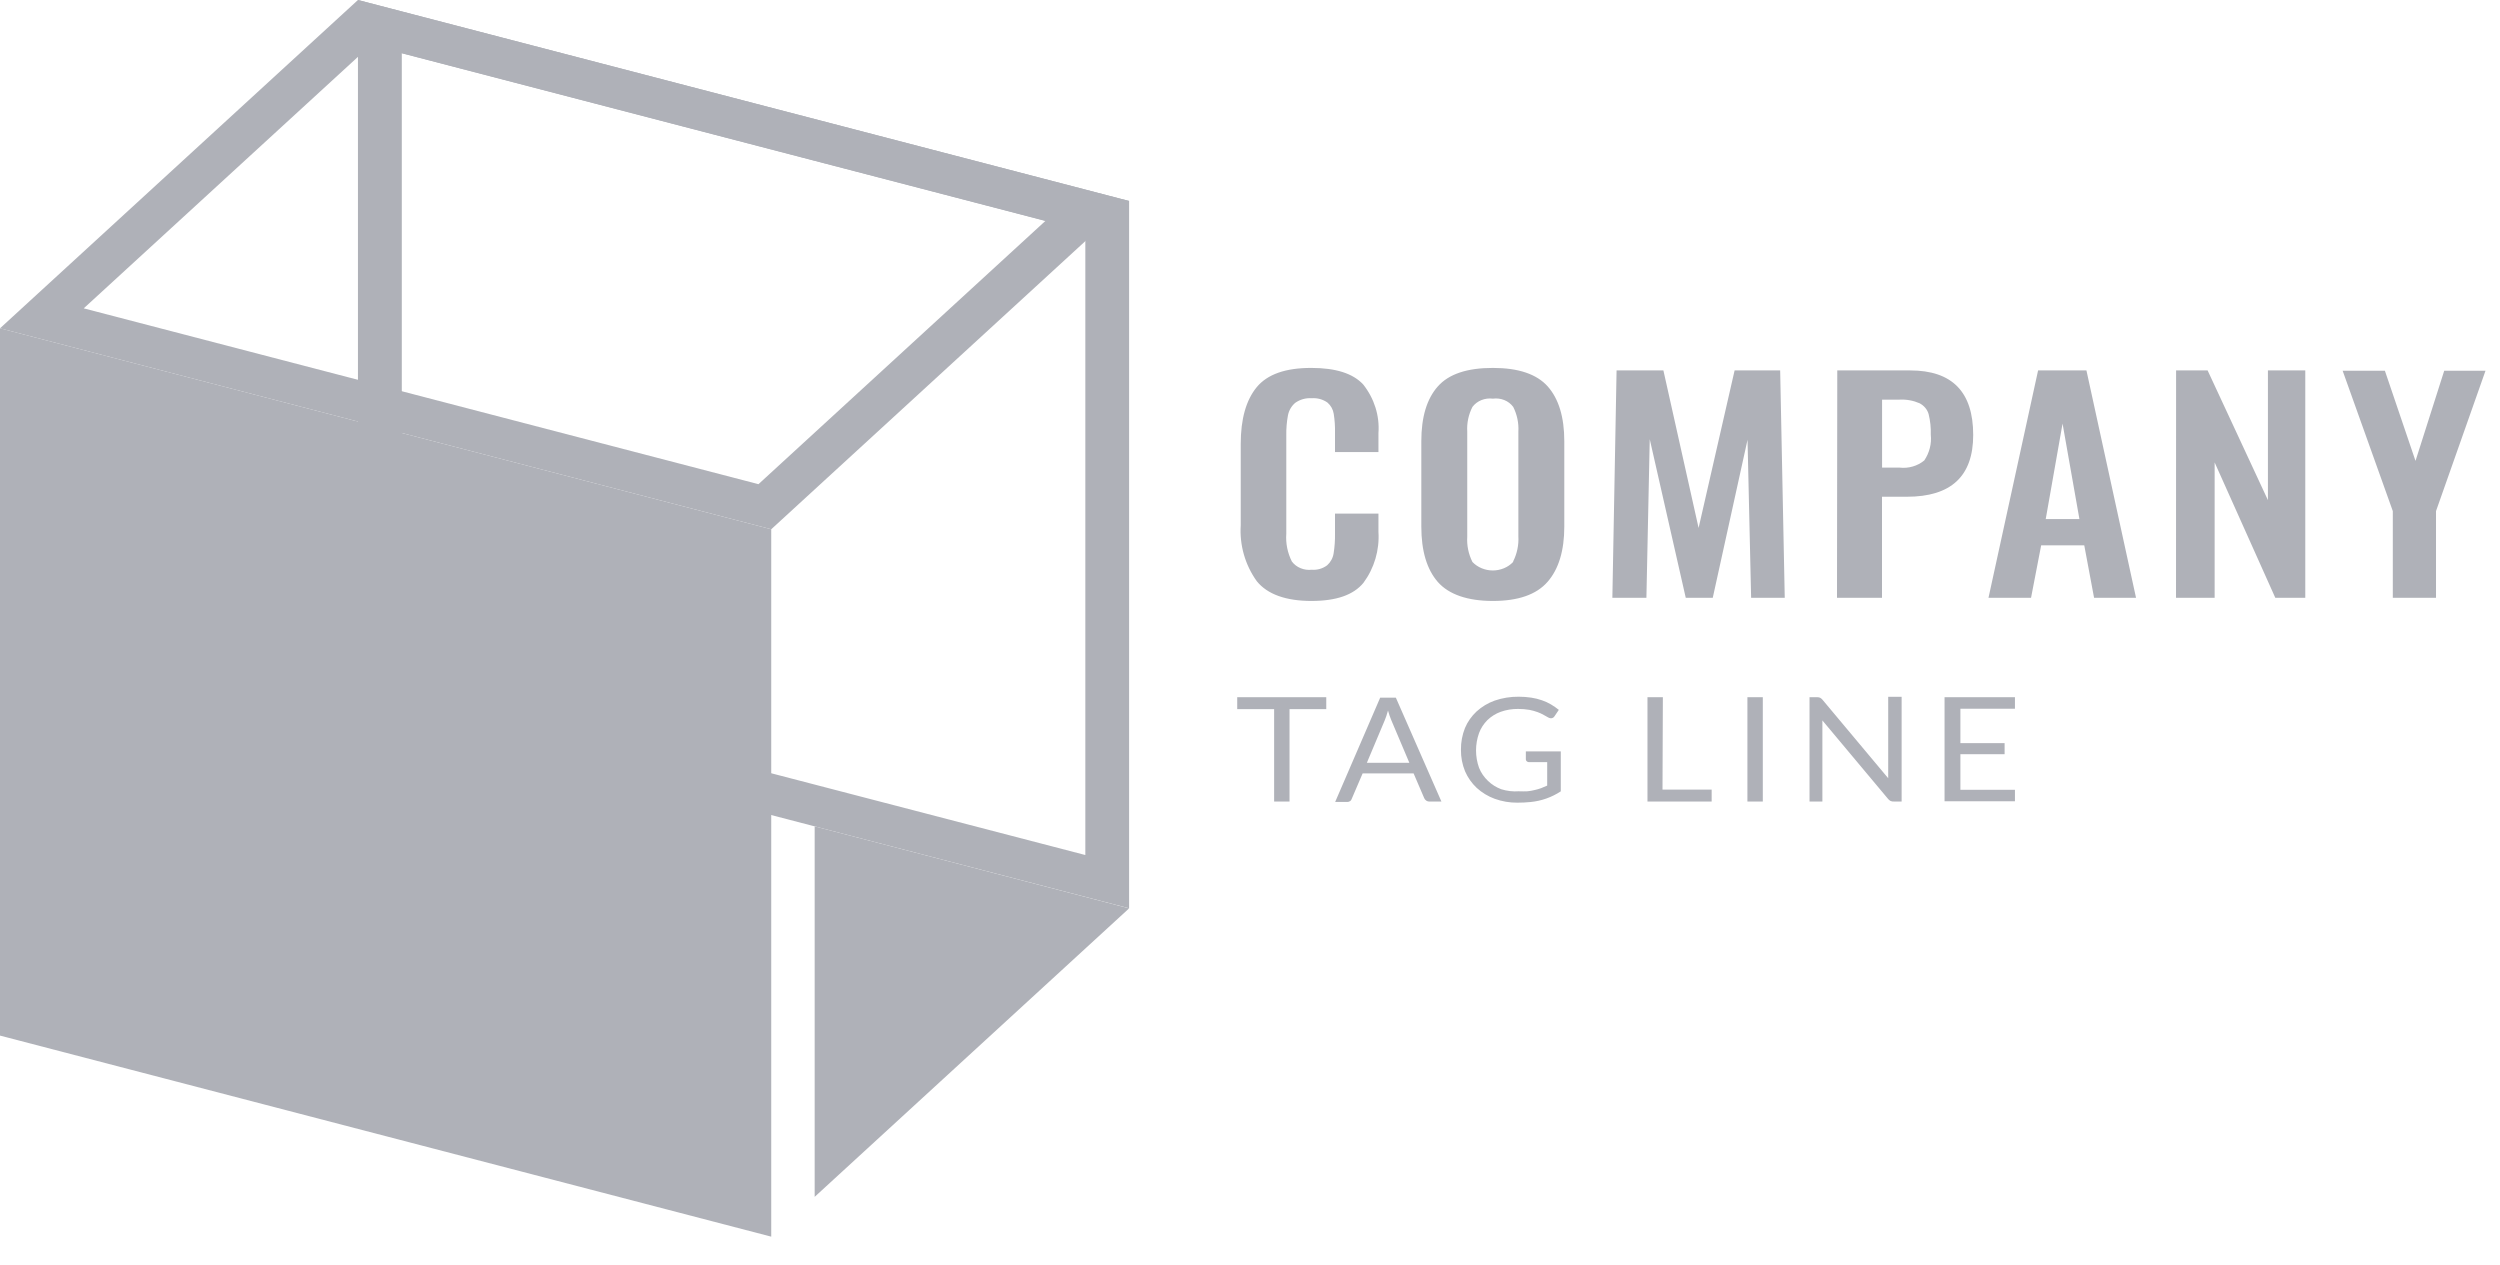
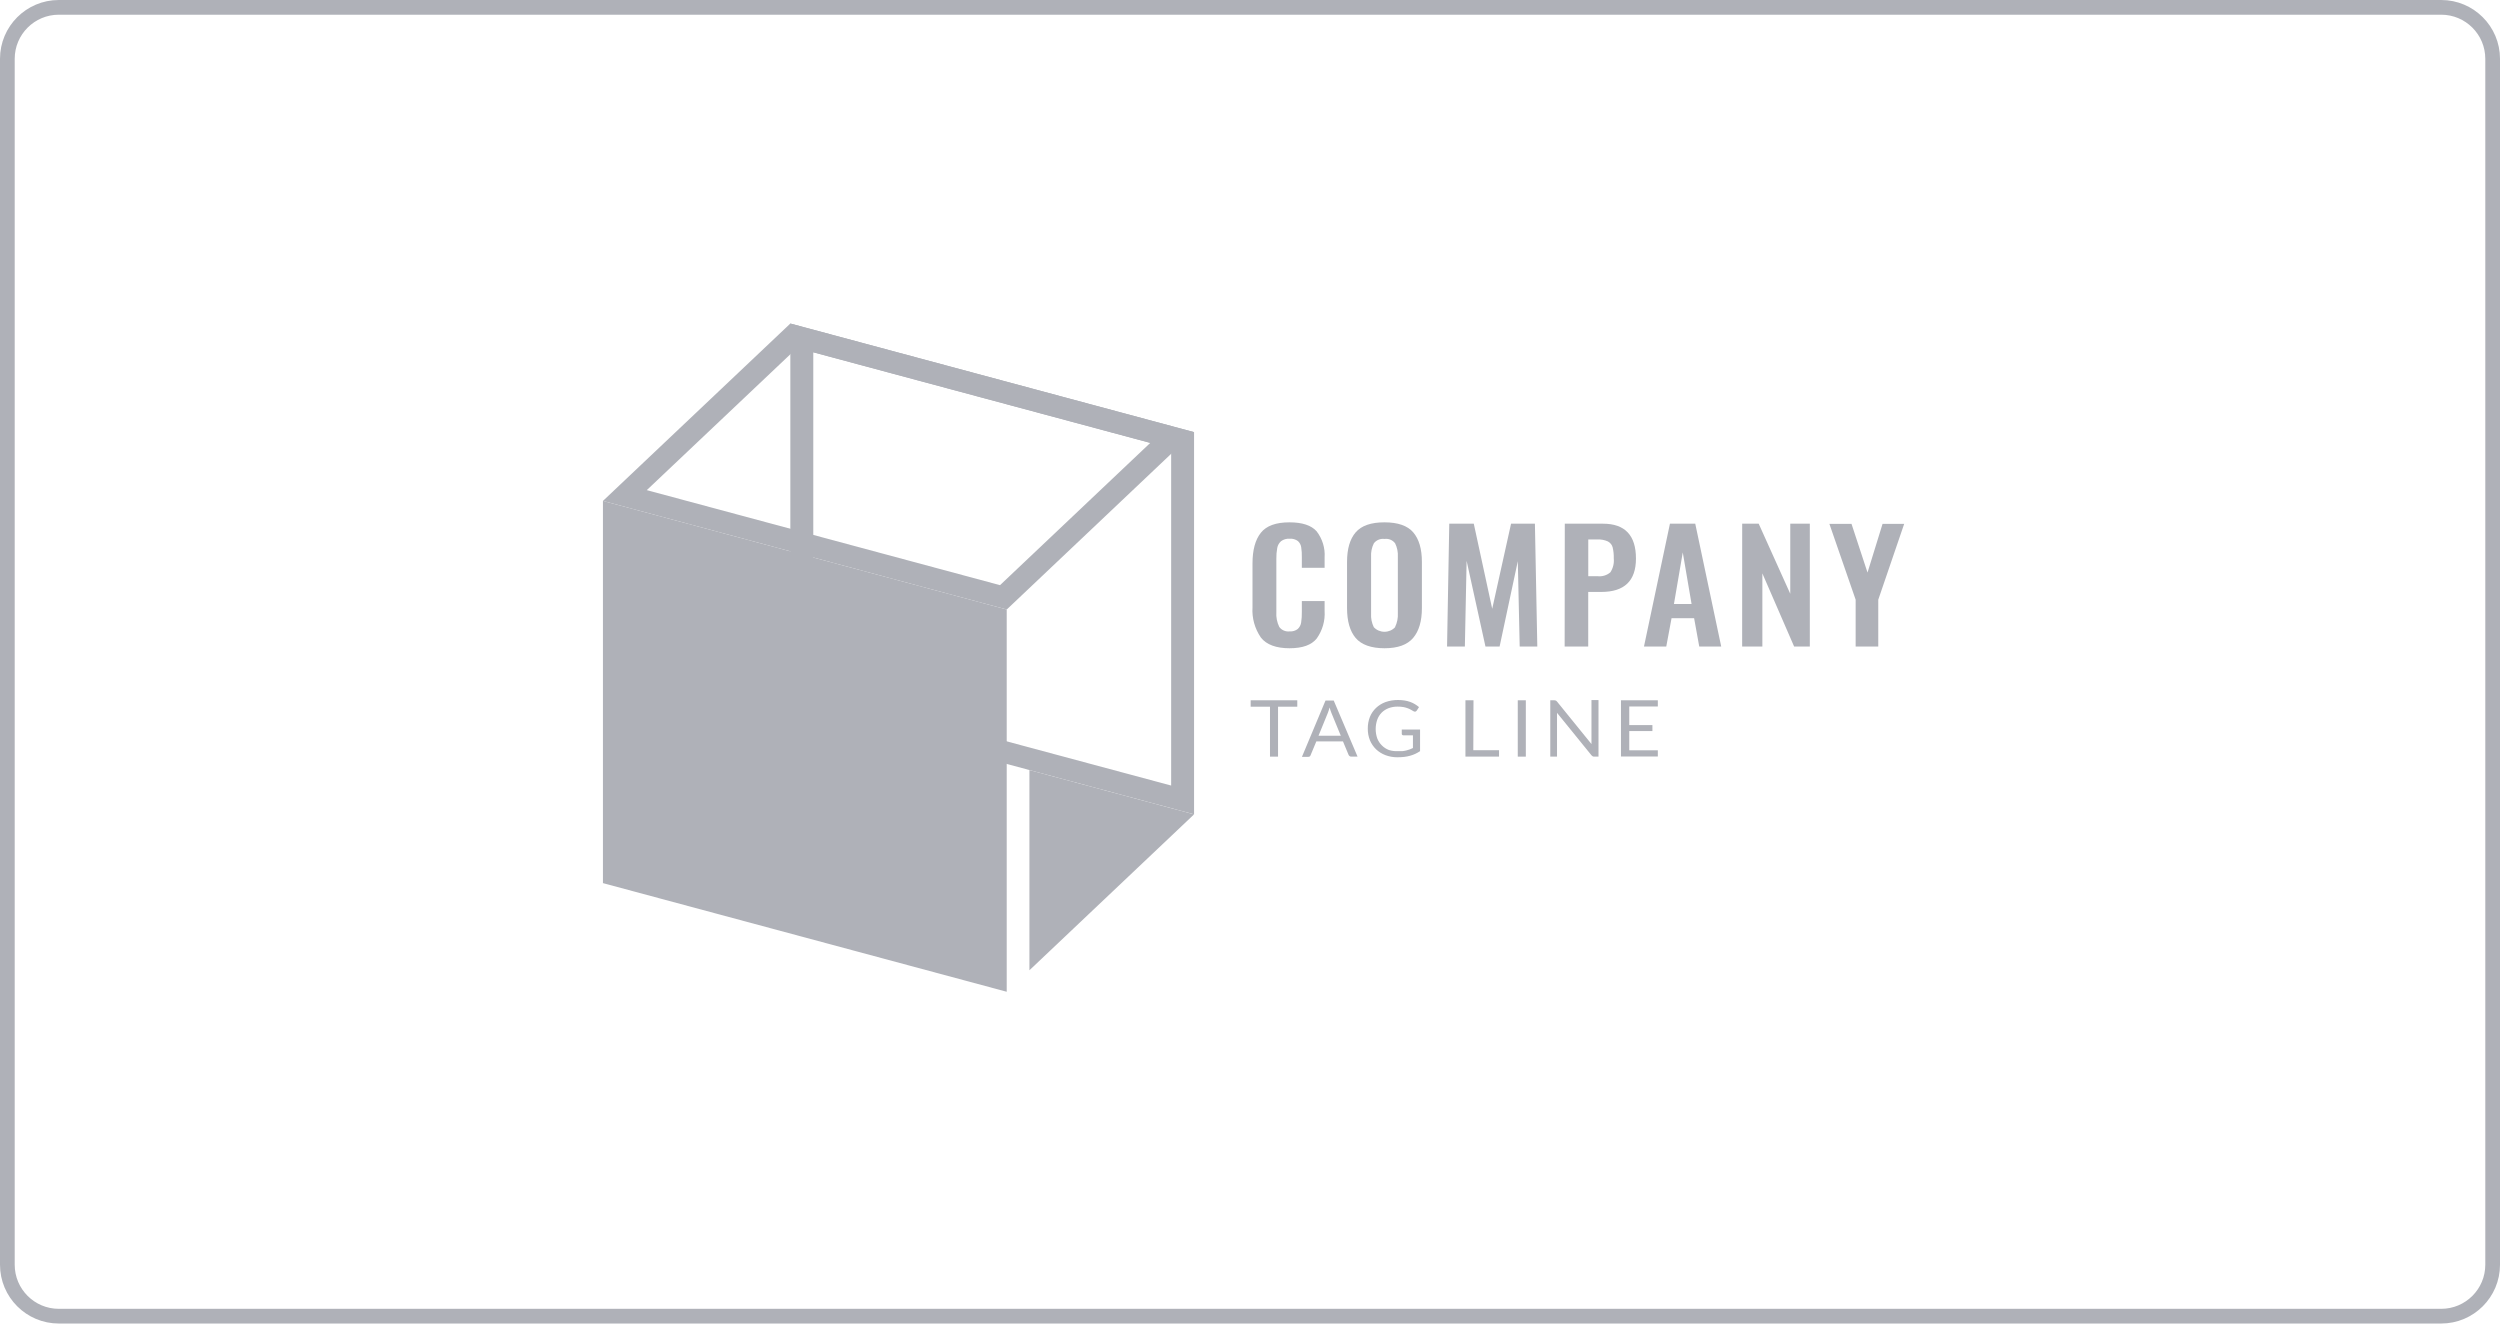
- <svg xmlns="http://www.w3.org/2000/svg" width="89" height="45" fill="none">
-   <path d="M44.74 20.689a3.085 3.085 0 01-.57-1.994v-2.89c0-.885.189-1.558.567-2.019.378-.46 1.028-.69 1.949-.688.865 0 1.48.196 1.843.588.396.5.589 1.112.544 1.729v.679h-1.547v-.688c.005-.225-.01-.45-.045-.673a.662.662 0 00-.221-.4.856.856 0 00-.561-.156.906.906 0 00-.59.165.779.779 0 00-.257.44 3.555 3.555 0 00-.06.715v3.507c-.025.338.044.677.198.985a.731.731 0 00.31.238.804.804 0 00.399.056.806.806 0 00.548-.159.717.717 0 00.23-.426c.037-.233.053-.468.049-.703v-.711h1.547v.65a2.76 2.76 0 01-.535 1.816c-.355.43-.961.644-1.852.644-.891 0-1.564-.23-1.946-.705zM51.186 20.718c-.391-.45-.587-1.105-.587-1.973v-3.04c0-.858.196-1.507.587-1.948.39-.441 1.044-.66 1.961-.659.91 0 1.56.22 1.952.659.39.44.59 1.09.59 1.949v3.04c0 .858-.2 1.516-.597 1.969-.397.453-1.044.679-1.945.679-.9 0-1.567-.23-1.961-.676zm2.682-.73c.14-.28.204-.59.186-.899v-3.721a1.738 1.738 0 00-.183-.882.735.735 0 00-.316-.243.808.808 0 00-.408-.051.82.82 0 00-.41.052.746.746 0 00-.318.242 1.7 1.7 0 00-.185.882v3.739c-.02.31.044.618.185.9a.96.96 0 00.327.222 1.035 1.035 0 00.796 0 .96.96 0 00.326-.223v-.017zM57.55 13.187h1.667l1.253 5.608 1.282-5.608h1.622l.163 8.095H62.34l-.128-5.626-1.238 5.626h-.961l-1.282-5.647-.119 5.647H57.4l.15-8.095zM65.406 13.187h2.596c1.496 0 2.244.766 2.244 2.298 0 1.468-.788 2.2-2.362 2.199h-.885v3.598h-1.602l.01-8.095zm2.218 3.46c.158.018.319.005.471-.04.152-.044.292-.118.41-.216.184-.274.265-.595.231-.914a2.687 2.687 0 00-.077-.735.607.607 0 00-.118-.222.67.67 0 00-.202-.163 1.574 1.574 0 00-.715-.13h-.622v2.42h.622zM72.556 13.187h1.721l1.766 8.095h-1.494l-.349-1.867h-1.535l-.36 1.867H70.79l1.766-8.095zm1.471 5.29l-.6-3.397-.599 3.398h1.199zM77.469 13.187h1.122l2.147 4.618v-4.618h1.33v8.095h-1.067l-2.16-4.82v4.82h-1.375l.003-8.095zM85.184 18.195l-1.786-4.997h1.504l1.09 3.21 1.022-3.21h1.47l-1.762 4.997v3.087h-1.538v-3.087zM47.215 24.821v.424h-1.308v3.289h-.548v-3.29h-1.314v-.423h3.17zM51.314 28.534h-.423a.18.18 0 01-.119-.035.19.19 0 01-.07-.085l-.378-.882H48.51l-.378.882a.248.248 0 01-.058.1.187.187 0 01-.119.035h-.423l1.603-3.713h.557l1.622 3.698zm-2.654-1.378h1.513l-.64-1.511a2.812 2.812 0 01-.12-.35l-.06.197-.058.155-.635 1.509zM54.077 28.17c.1.004.2.004.3 0 .087-.009.173-.024.257-.045.079-.017.156-.04.231-.067.07-.027.141-.06.215-.091v-.835h-.641a.117.117 0 01-.11-.06.079.079 0 01-.009-.037v-.285h1.244v1.422a2.375 2.375 0 01-1.077.38 4.569 4.569 0 01-.468.023 2.316 2.316 0 01-.808-.138 1.946 1.946 0 01-.64-.388 1.79 1.79 0 01-.414-.588 1.956 1.956 0 01-.147-.77 2.03 2.03 0 01.144-.776c.092-.22.233-.42.413-.588a1.92 1.92 0 01.641-.385c.275-.095.566-.142.859-.139.15 0 .298.011.446.033.13.02.258.05.38.094.113.038.22.088.321.147.099.058.192.123.28.194l-.155.23a.138.138 0 01-.052.05.154.154 0 01-.073.02.202.202 0 01-.099-.03 1.946 1.946 0 01-.157-.088 1.384 1.384 0 00-.215-.1 1.931 1.931 0 00-.295-.082 2.319 2.319 0 00-.407-.033 1.793 1.793 0 00-.618.103 1.341 1.341 0 00-.471.294c-.133.134-.235.29-.298.462a1.838 1.838 0 000 1.237c.07.175.179.334.32.468.132.127.291.227.468.294.204.064.42.09.635.073zM59.185 28.11h1.75v.424H58.65V24.82h.548l-.013 3.29zM62.756 28.534h-.548V24.82h.548v3.713zM64.794 24.839c.032.017.06.04.083.067l2.343 2.799a.913.913 0 010-.132v-2.767h.478v3.728h-.276a.246.246 0 01-.119-.02.311.311 0 01-.086-.071l-2.34-2.796v2.887h-.458v-3.713h.285a.24.24 0 01.09.018zM71.732 24.821v.409H69.79v1.226h1.574v.394H69.79v1.266h1.942v.41h-2.506V24.82h2.506zM14.303 1.893l24.335 6.338v22.208l-24.334-6.335V1.894zM12.743 0v25.183l27.453 7.152V7.155L12.743 0z" fill="#AFB1B8" />
-   <path d="M27.456 44.025L0 36.867v-25.18l27.456 7.155v25.183z" fill="#AFB1B8" />
-   <path d="M13.198 1.608l24.017 6.258-10.214 9.371-24.02-6.26 10.217-9.37zM12.743 0L0 11.688l27.456 7.154 12.74-11.687L12.743 0zM29.002 42.608l11.194-10.27-11.194-2.919v13.19z" fill="#AFB1B8" />
+ <svg xmlns="http://www.w3.org/2000/svg" width="170" height="90" viewBox="0 0 170 90" fill="none">
+   <rect x="0.5" y="0.5" width="169" height="89" rx="3.5" stroke="#AFB1B8" />
+   <path d="M85.74 43.353C85.322 42.743 85.123 42.022 85.17 41.296V38.313C85.17 37.399 85.359 36.704 85.737 36.229C86.115 35.754 86.765 35.517 87.686 35.519C88.551 35.519 89.165 35.721 89.529 36.126C89.925 36.642 90.118 37.273 90.073 37.91V38.611H88.525V37.901C88.531 37.669 88.516 37.436 88.481 37.206C88.458 37.049 88.38 36.903 88.26 36.793C88.101 36.675 87.9 36.617 87.699 36.633C87.487 36.618 87.276 36.678 87.109 36.803C86.974 36.924 86.884 37.084 86.853 37.258C86.808 37.501 86.788 37.748 86.792 37.995V41.615C86.767 41.964 86.835 42.313 86.99 42.631C87.067 42.739 87.174 42.824 87.299 42.877C87.424 42.931 87.562 42.951 87.699 42.935C87.897 42.95 88.094 42.891 88.247 42.771C88.373 42.652 88.454 42.498 88.478 42.331C88.514 42.091 88.53 41.848 88.525 41.606V40.871H90.073V41.542C90.117 42.206 89.929 42.864 89.538 43.417C89.183 43.86 88.577 44.081 87.686 44.081C86.795 44.081 86.122 43.845 85.74 43.353Z" fill="#AFB1B8" />
+   <path d="M92.186 43.384C91.795 42.919 91.599 42.243 91.599 41.348V38.21C91.599 37.324 91.795 36.654 92.186 36.199C92.577 35.744 93.23 35.517 94.147 35.519C95.057 35.519 95.708 35.746 96.099 36.199C96.49 36.654 96.689 37.324 96.689 38.21V41.348C96.689 42.234 96.49 42.913 96.092 43.381C95.695 43.848 95.048 44.081 94.147 44.081C93.246 44.081 92.58 43.845 92.186 43.384ZM94.868 42.631C95.008 42.34 95.072 42.022 95.054 41.703V37.861C95.072 37.548 95.009 37.236 94.871 36.951C94.793 36.841 94.683 36.755 94.555 36.701C94.427 36.647 94.286 36.629 94.147 36.648C94.008 36.629 93.866 36.648 93.738 36.702C93.609 36.755 93.499 36.842 93.419 36.951C93.279 37.235 93.215 37.548 93.234 37.861V41.721C93.214 42.04 93.278 42.359 93.419 42.649C93.51 42.747 93.621 42.826 93.746 42.88C93.871 42.933 94.007 42.961 94.144 42.961C94.281 42.961 94.417 42.933 94.542 42.88C94.666 42.826 94.778 42.747 94.868 42.649V42.631Z" fill="#AFB1B8" />
+   <path d="M98.55 35.611H100.217L101.47 41.399L102.752 35.611H104.374L104.537 43.966H103.339L103.211 38.159L101.973 43.966H101.012L99.73 38.138L99.611 43.966H98.4L98.55 35.611Z" fill="#AFB1B8" />
+   <path d="M106.406 35.611H109.002C110.497 35.611 111.245 36.401 111.245 37.983C111.245 39.498 110.458 40.254 108.883 40.252H107.999V43.966H106.396L106.406 35.611ZM108.624 39.181C108.782 39.2 108.943 39.187 109.095 39.141C109.247 39.096 109.387 39.019 109.505 38.917C109.689 38.635 109.77 38.304 109.736 37.974C109.744 37.719 109.718 37.464 109.659 37.215C109.636 37.132 109.596 37.054 109.541 36.986C109.486 36.918 109.417 36.861 109.338 36.818C109.116 36.717 108.87 36.671 108.624 36.685H108.002V39.181H108.624Z" fill="#AFB1B8" />
+   <path d="M113.556 35.611H115.277L117.043 43.966H115.549L115.2 42.039H113.665L113.306 43.966H111.79L113.556 35.611ZM115.027 41.072L114.428 37.564L113.828 41.072H115.027Z" fill="#AFB1B8" />
+   <path d="M118.469 35.611H119.591L121.738 40.377V35.611H123.068V43.966H122.001L119.841 38.99V43.966H118.466L118.469 35.611Z" fill="#AFB1B8" />
+   <path d="M126.184 40.78L124.398 35.622H125.902L126.991 38.935L128.014 35.622H129.485L127.722 40.78V43.966H126.184V40.78Z" fill="#AFB1B8" />
+   <path d="M88.215 47.619V48.056H86.907V51.451H86.359V48.056H85.045V47.619H88.215Z" fill="#AFB1B8" />
+   <path d="M92.314 51.451H91.891C91.848 51.454 91.805 51.441 91.772 51.415C91.74 51.392 91.716 51.362 91.702 51.327L91.323 50.417H89.51L89.131 51.327C89.121 51.365 89.101 51.4 89.074 51.43C89.04 51.455 88.998 51.468 88.955 51.466H88.532L90.135 47.635H90.692L92.314 51.451ZM89.66 50.028H91.173L90.532 48.469C90.485 48.351 90.445 48.23 90.413 48.108C90.391 48.181 90.372 48.25 90.352 48.311L90.295 48.472L89.66 50.028Z" fill="#AFB1B8" />
+   <path d="M95.077 51.075C95.177 51.08 95.278 51.08 95.378 51.075C95.465 51.066 95.55 51.051 95.634 51.029C95.713 51.011 95.79 50.988 95.865 50.959C95.936 50.932 96.006 50.899 96.08 50.865V50.004H95.439C95.423 50.005 95.407 50.002 95.392 49.997C95.377 49.992 95.364 49.984 95.352 49.973C95.342 49.965 95.333 49.954 95.328 49.942C95.322 49.93 95.32 49.917 95.32 49.904V49.609H96.564V51.078C96.462 51.147 96.355 51.208 96.243 51.26C96.129 51.313 96.01 51.357 95.888 51.39C95.756 51.427 95.622 51.453 95.487 51.469C95.332 51.486 95.175 51.494 95.019 51.494C94.743 51.496 94.468 51.447 94.211 51.351C93.971 51.26 93.753 51.123 93.57 50.95C93.392 50.776 93.251 50.569 93.157 50.344C93.056 50.09 93.006 49.82 93.01 49.549C93.006 49.276 93.055 49.004 93.154 48.748C93.246 48.52 93.387 48.314 93.567 48.141C93.75 47.968 93.968 47.833 94.208 47.743C94.483 47.645 94.774 47.597 95.067 47.6C95.216 47.6 95.365 47.611 95.513 47.634C95.643 47.654 95.771 47.687 95.894 47.731C96.006 47.771 96.113 47.822 96.214 47.883C96.313 47.943 96.406 48.01 96.493 48.083L96.339 48.32C96.327 48.341 96.309 48.359 96.287 48.372C96.265 48.385 96.24 48.392 96.214 48.392C96.179 48.391 96.144 48.381 96.115 48.362C96.067 48.338 96.016 48.307 95.958 48.271C95.89 48.231 95.818 48.196 95.743 48.168C95.648 48.132 95.549 48.103 95.448 48.083C95.314 48.06 95.178 48.048 95.041 48.05C94.83 48.047 94.62 48.083 94.423 48.156C94.245 48.224 94.084 48.327 93.952 48.459C93.819 48.597 93.717 48.759 93.654 48.936C93.51 49.351 93.51 49.798 93.654 50.213C93.724 50.393 93.833 50.558 93.974 50.696C94.106 50.827 94.265 50.93 94.442 50.999C94.646 51.065 94.862 51.091 95.077 51.075Z" fill="#AFB1B8" />
+   <path d="M100.185 51.014H101.935V51.451H99.65V47.619H100.198L100.185 51.014Z" fill="#AFB1B8" />
+   <path d="M103.756 51.451H103.208V47.619H103.756V51.451Z" fill="#AFB1B8" />
+   <path d="M105.794 47.637C105.826 47.655 105.855 47.678 105.877 47.707L108.22 50.596C108.217 50.55 108.217 50.505 108.22 50.459C108.22 50.416 108.22 50.374 108.22 50.335V47.604H108.698V51.451H108.422C108.381 51.454 108.34 51.447 108.303 51.43C108.27 51.411 108.241 51.386 108.217 51.357L105.877 48.472C105.877 48.517 105.877 48.559 105.877 48.602C105.877 48.645 105.877 48.684 105.877 48.72V51.451H105.419V47.619H105.704C105.735 47.619 105.766 47.625 105.794 47.637Z" fill="#AFB1B8" />
+   <path d="M112.732 47.619V48.041H110.79V49.306H112.364V49.712H110.79V51.02H112.732V51.442H110.226V47.619H112.732Z" fill="#AFB1B8" />
+   <path d="M55.303 23.954L79.638 30.495V53.417L55.303 46.879V23.954ZM53.743 22V47.992L81.196 55.374V29.385L53.743 22Z" fill="#AFB1B8" />
+   <path d="M68.457 67.44L41 60.052V34.062L68.457 41.447V67.44Z" fill="#AFB1B8" />
+   <path d="M54.198 23.66L78.216 30.119L68.001 39.791L43.981 33.329L54.198 23.66ZM53.743 22L41 34.063L68.457 41.448L81.196 29.385L53.743 22Z" fill="#AFB1B8" />
+   <path d="M70.001 65.978L81.196 55.377L70.001 52.365V65.978Z" fill="#AFB1B8" />
</svg>
